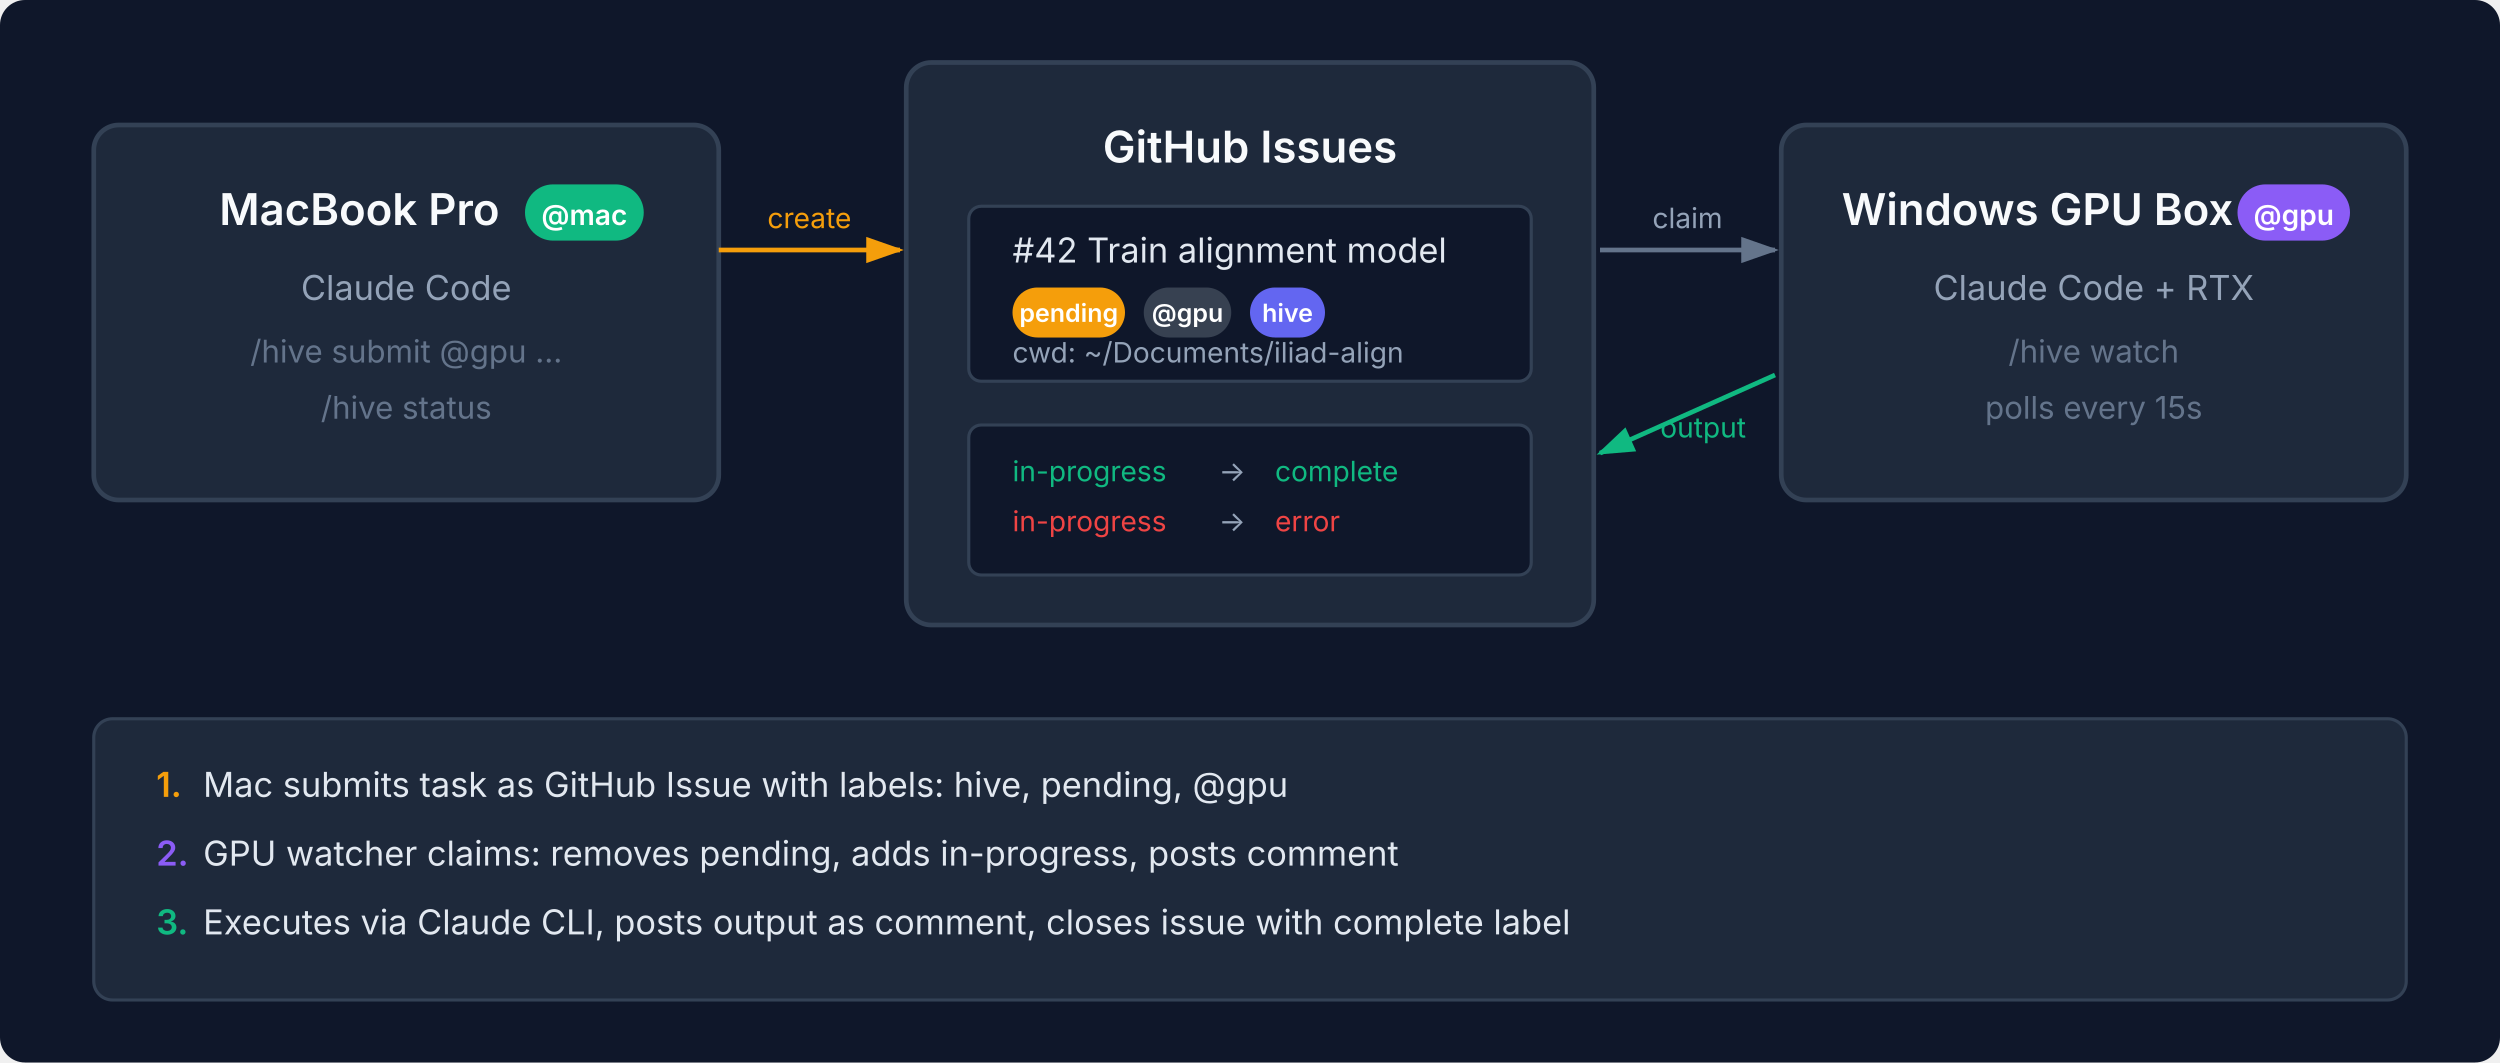
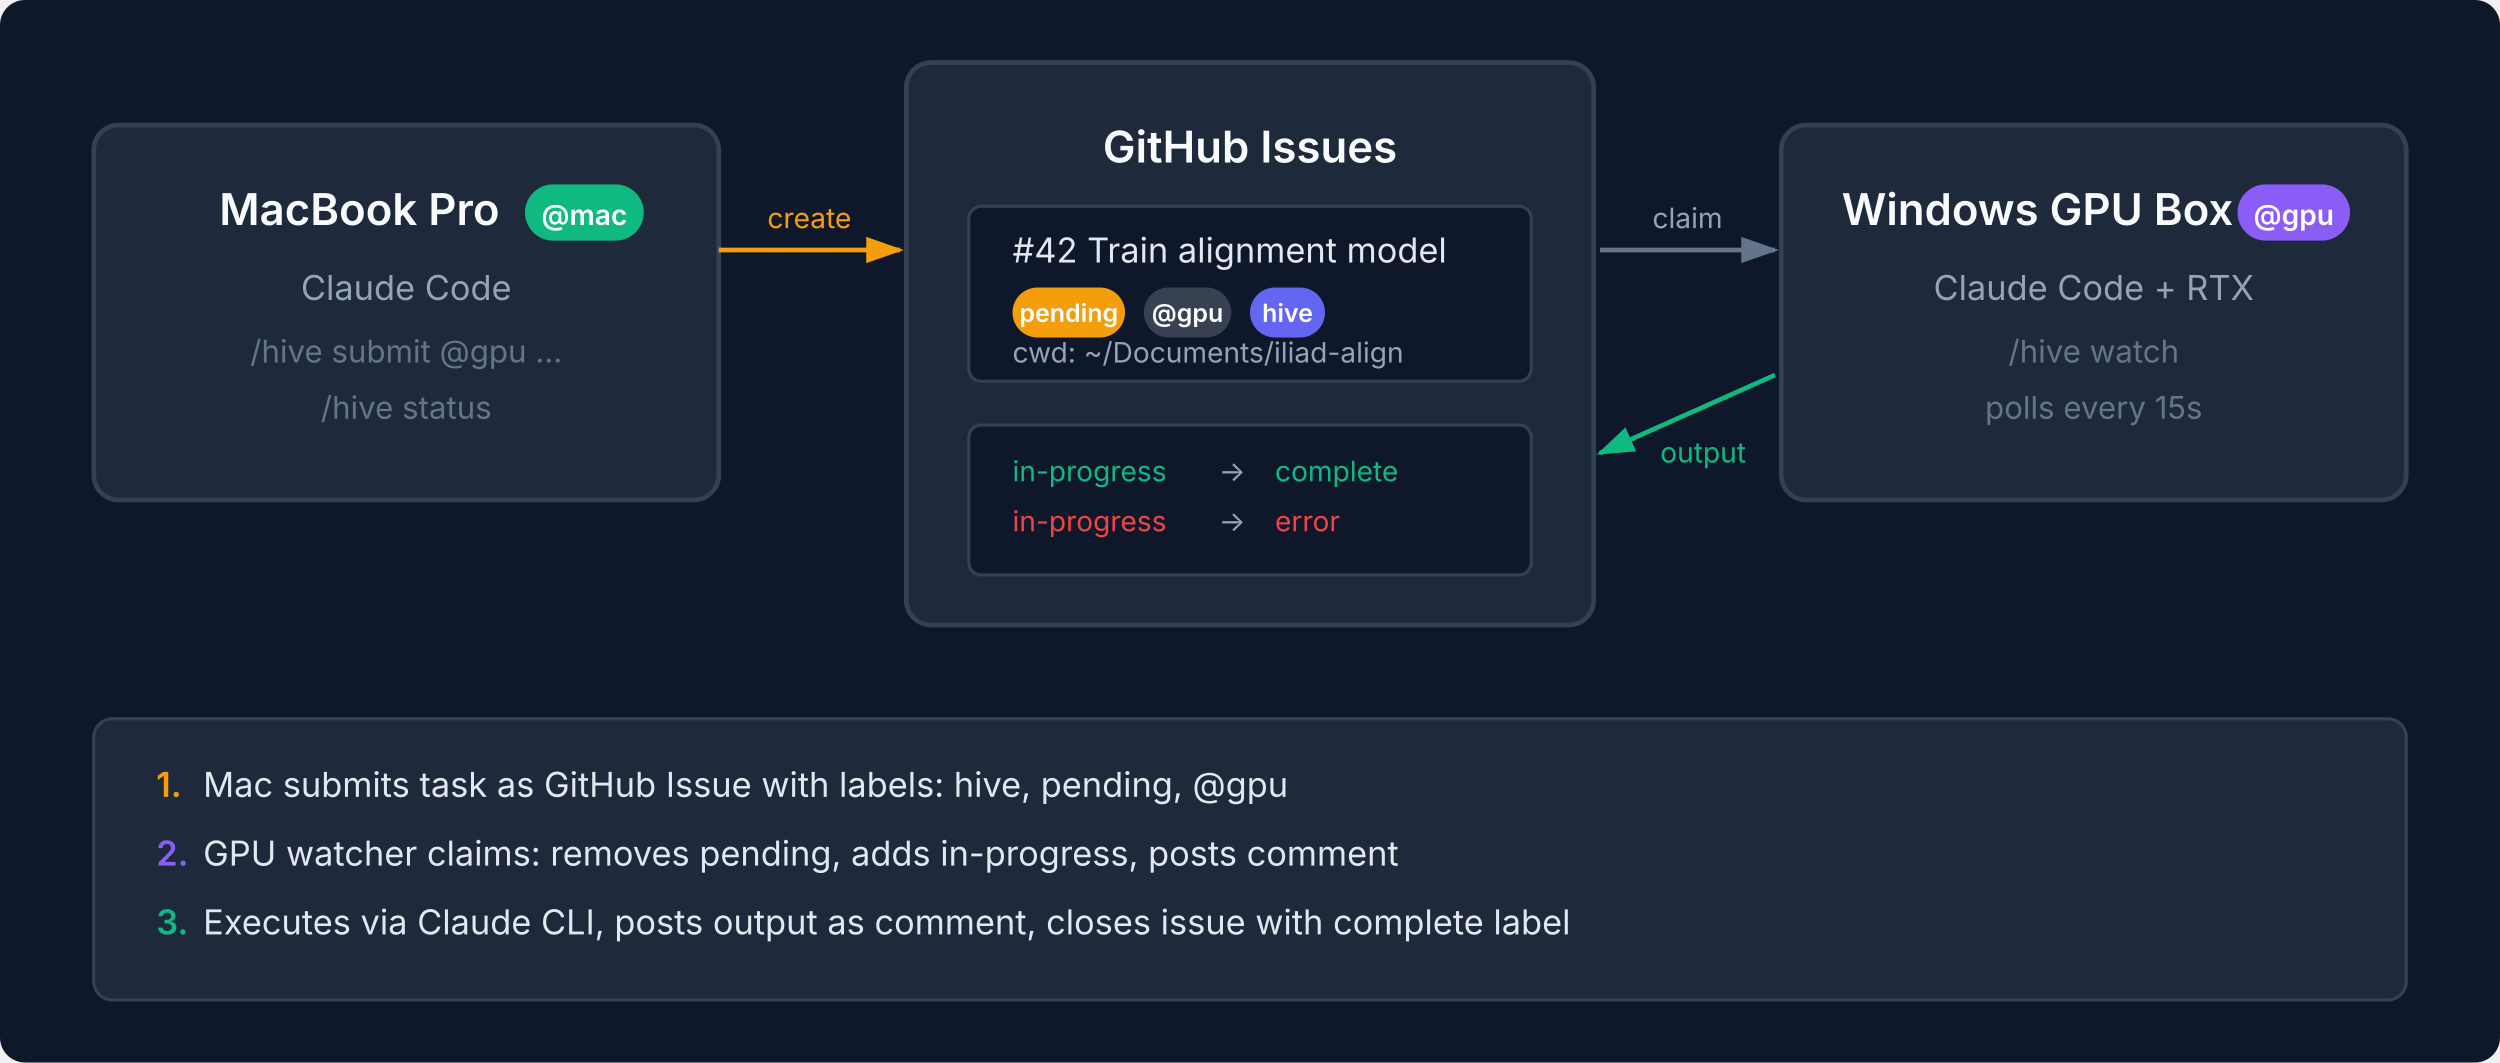
<svg xmlns="http://www.w3.org/2000/svg" viewBox="0 0 800 340" font-family="-apple-system, BlinkMacSystemFont, 'Segoe UI', sans-serif">
  <defs>
    <marker id="arrow" viewBox="0 0 10 7" refX="9" refY="3.5" markerWidth="8" markerHeight="6" orient="auto-start-reverse">
      <path d="M0,0 L10,3.5 L0,7z" fill="#64748b" />
    </marker>
    <marker id="arrow-green" viewBox="0 0 10 7" refX="9" refY="3.5" markerWidth="8" markerHeight="6" orient="auto-start-reverse">
      <path d="M0,0 L10,3.5 L0,7z" fill="#10b981" />
    </marker>
    <marker id="arrow-amber" viewBox="0 0 10 7" refX="9" refY="3.5" markerWidth="8" markerHeight="6" orient="auto-start-reverse">
      <path d="M0,0 L10,3.5 L0,7z" fill="#f59e0b" />
    </marker>
  </defs>
  <rect width="800" height="340" rx="8" fill="#0f172a" />
  <rect x="30" y="40" width="200" height="120" rx="8" fill="#1e293b" stroke="#334155" stroke-width="1.5" />
  <text x="115" y="72" text-anchor="middle" fill="#f8fafc" font-size="14" font-weight="600">MacBook Pro</text>
  <rect x="168" y="59" width="38" height="18" rx="9" fill="#10b981" />
  <text x="187" y="72" text-anchor="middle" fill="#fff" font-size="9" font-weight="600">@mac</text>
  <text x="130" y="96" text-anchor="middle" fill="#94a3b8" font-size="11">Claude Code</text>
  <text x="130" y="116" text-anchor="middle" fill="#64748b" font-size="10">/hive submit @gpu ...</text>
  <text x="130" y="134" text-anchor="middle" fill="#64748b" font-size="10">/hive status</text>
  <rect x="290" y="20" width="220" height="180" rx="8" fill="#1e293b" stroke="#334155" stroke-width="1.5" />
  <text x="400" y="52" text-anchor="middle" fill="#f8fafc" font-size="14" font-weight="600">GitHub Issues</text>
  <rect x="310" y="66" width="180" height="56" rx="4" fill="#0f172a" stroke="#334155" />
  <text x="324" y="84" fill="#e2e8f0" font-size="11">#42 Train alignment model</text>
  <rect x="324" y="92" width="36" height="16" rx="8" fill="#f59e0b" />
  <text x="342" y="103" text-anchor="middle" fill="#fff" font-size="8" font-weight="600">pending</text>
  <rect x="366" y="92" width="28" height="16" rx="8" fill="#374151" />
  <text x="380" y="103" text-anchor="middle" fill="#fff" font-size="8" font-weight="600">@gpu</text>
  <rect x="400" y="92" width="24" height="16" rx="8" fill="#6366f1" />
  <text x="412" y="103" text-anchor="middle" fill="#fff" font-size="8" font-weight="600">hive</text>
  <text x="324" y="116" fill="#94a3b8" font-size="9">cwd: ~/Documents/iliad-align</text>
  <rect x="310" y="136" width="180" height="48" rx="4" fill="#0f172a" stroke="#334155" />
  <text x="324" y="154" fill="#10b981" font-size="9">in-progress</text>
  <text x="390" y="154" fill="#94a3b8" font-size="9">→</text>
  <text x="408" y="154" fill="#10b981" font-size="9">complete</text>
  <text x="324" y="170" fill="#ef4444" font-size="9">in-progress</text>
  <text x="390" y="170" fill="#94a3b8" font-size="9">→</text>
  <text x="408" y="170" fill="#ef4444" font-size="9">error</text>
  <rect x="570" y="40" width="200" height="120" rx="8" fill="#1e293b" stroke="#334155" stroke-width="1.5" />
  <text x="652" y="72" text-anchor="middle" fill="#f8fafc" font-size="14" font-weight="600">Windows GPU Box</text>
  <rect x="716" y="59" width="36" height="18" rx="9" fill="#8b5cf6" />
  <text x="734" y="72" text-anchor="middle" fill="#fff" font-size="9" font-weight="600">@gpu</text>
  <text x="670" y="96" text-anchor="middle" fill="#94a3b8" font-size="11">Claude Code + RTX</text>
  <text x="670" y="116" text-anchor="middle" fill="#64748b" font-size="10">/hive watch</text>
  <text x="670" y="134" text-anchor="middle" fill="#64748b" font-size="10">polls every 15s</text>
  <line x1="230" y1="80" x2="288" y2="80" stroke="#f59e0b" stroke-width="1.5" marker-end="url(#arrow-amber)" />
  <text x="259" y="73" text-anchor="middle" fill="#f59e0b" font-size="9">create</text>
  <line x1="512" y1="80" x2="568" y2="80" stroke="#64748b" stroke-width="1.5" marker-end="url(#arrow)" />
  <text x="540" y="73" text-anchor="middle" fill="#94a3b8" font-size="9">claim</text>
  <line x1="568" y1="120" x2="512" y2="145" stroke="#10b981" stroke-width="1.5" marker-end="url(#arrow-green)" />
-   <text x="545" y="140" text-anchor="middle" fill="#10b981" font-size="9">output</text>
+   <text x="545" y="148" text-anchor="middle" fill="#10b981" font-size="9">output</text>
  <rect x="30" y="230" width="740" height="90" rx="6" fill="#1e293b" stroke="#334155" />
  <text x="50" y="255" fill="#f59e0b" font-size="11" font-weight="600">1.</text>
  <text x="65" y="255" fill="#e2e8f0" font-size="11">Mac submits task as GitHub Issue with labels: hive, pending, @gpu</text>
  <text x="50" y="277" fill="#8b5cf6" font-size="11" font-weight="600">2.</text>
  <text x="65" y="277" fill="#e2e8f0" font-size="11">GPU watcher claims: removes pending, adds in-progress, posts comment</text>
  <text x="50" y="299" fill="#10b981" font-size="11" font-weight="600">3.</text>
  <text x="65" y="299" fill="#e2e8f0" font-size="11">Executes via Claude CLI, posts output as comment, closes issue with complete label</text>
</svg>
